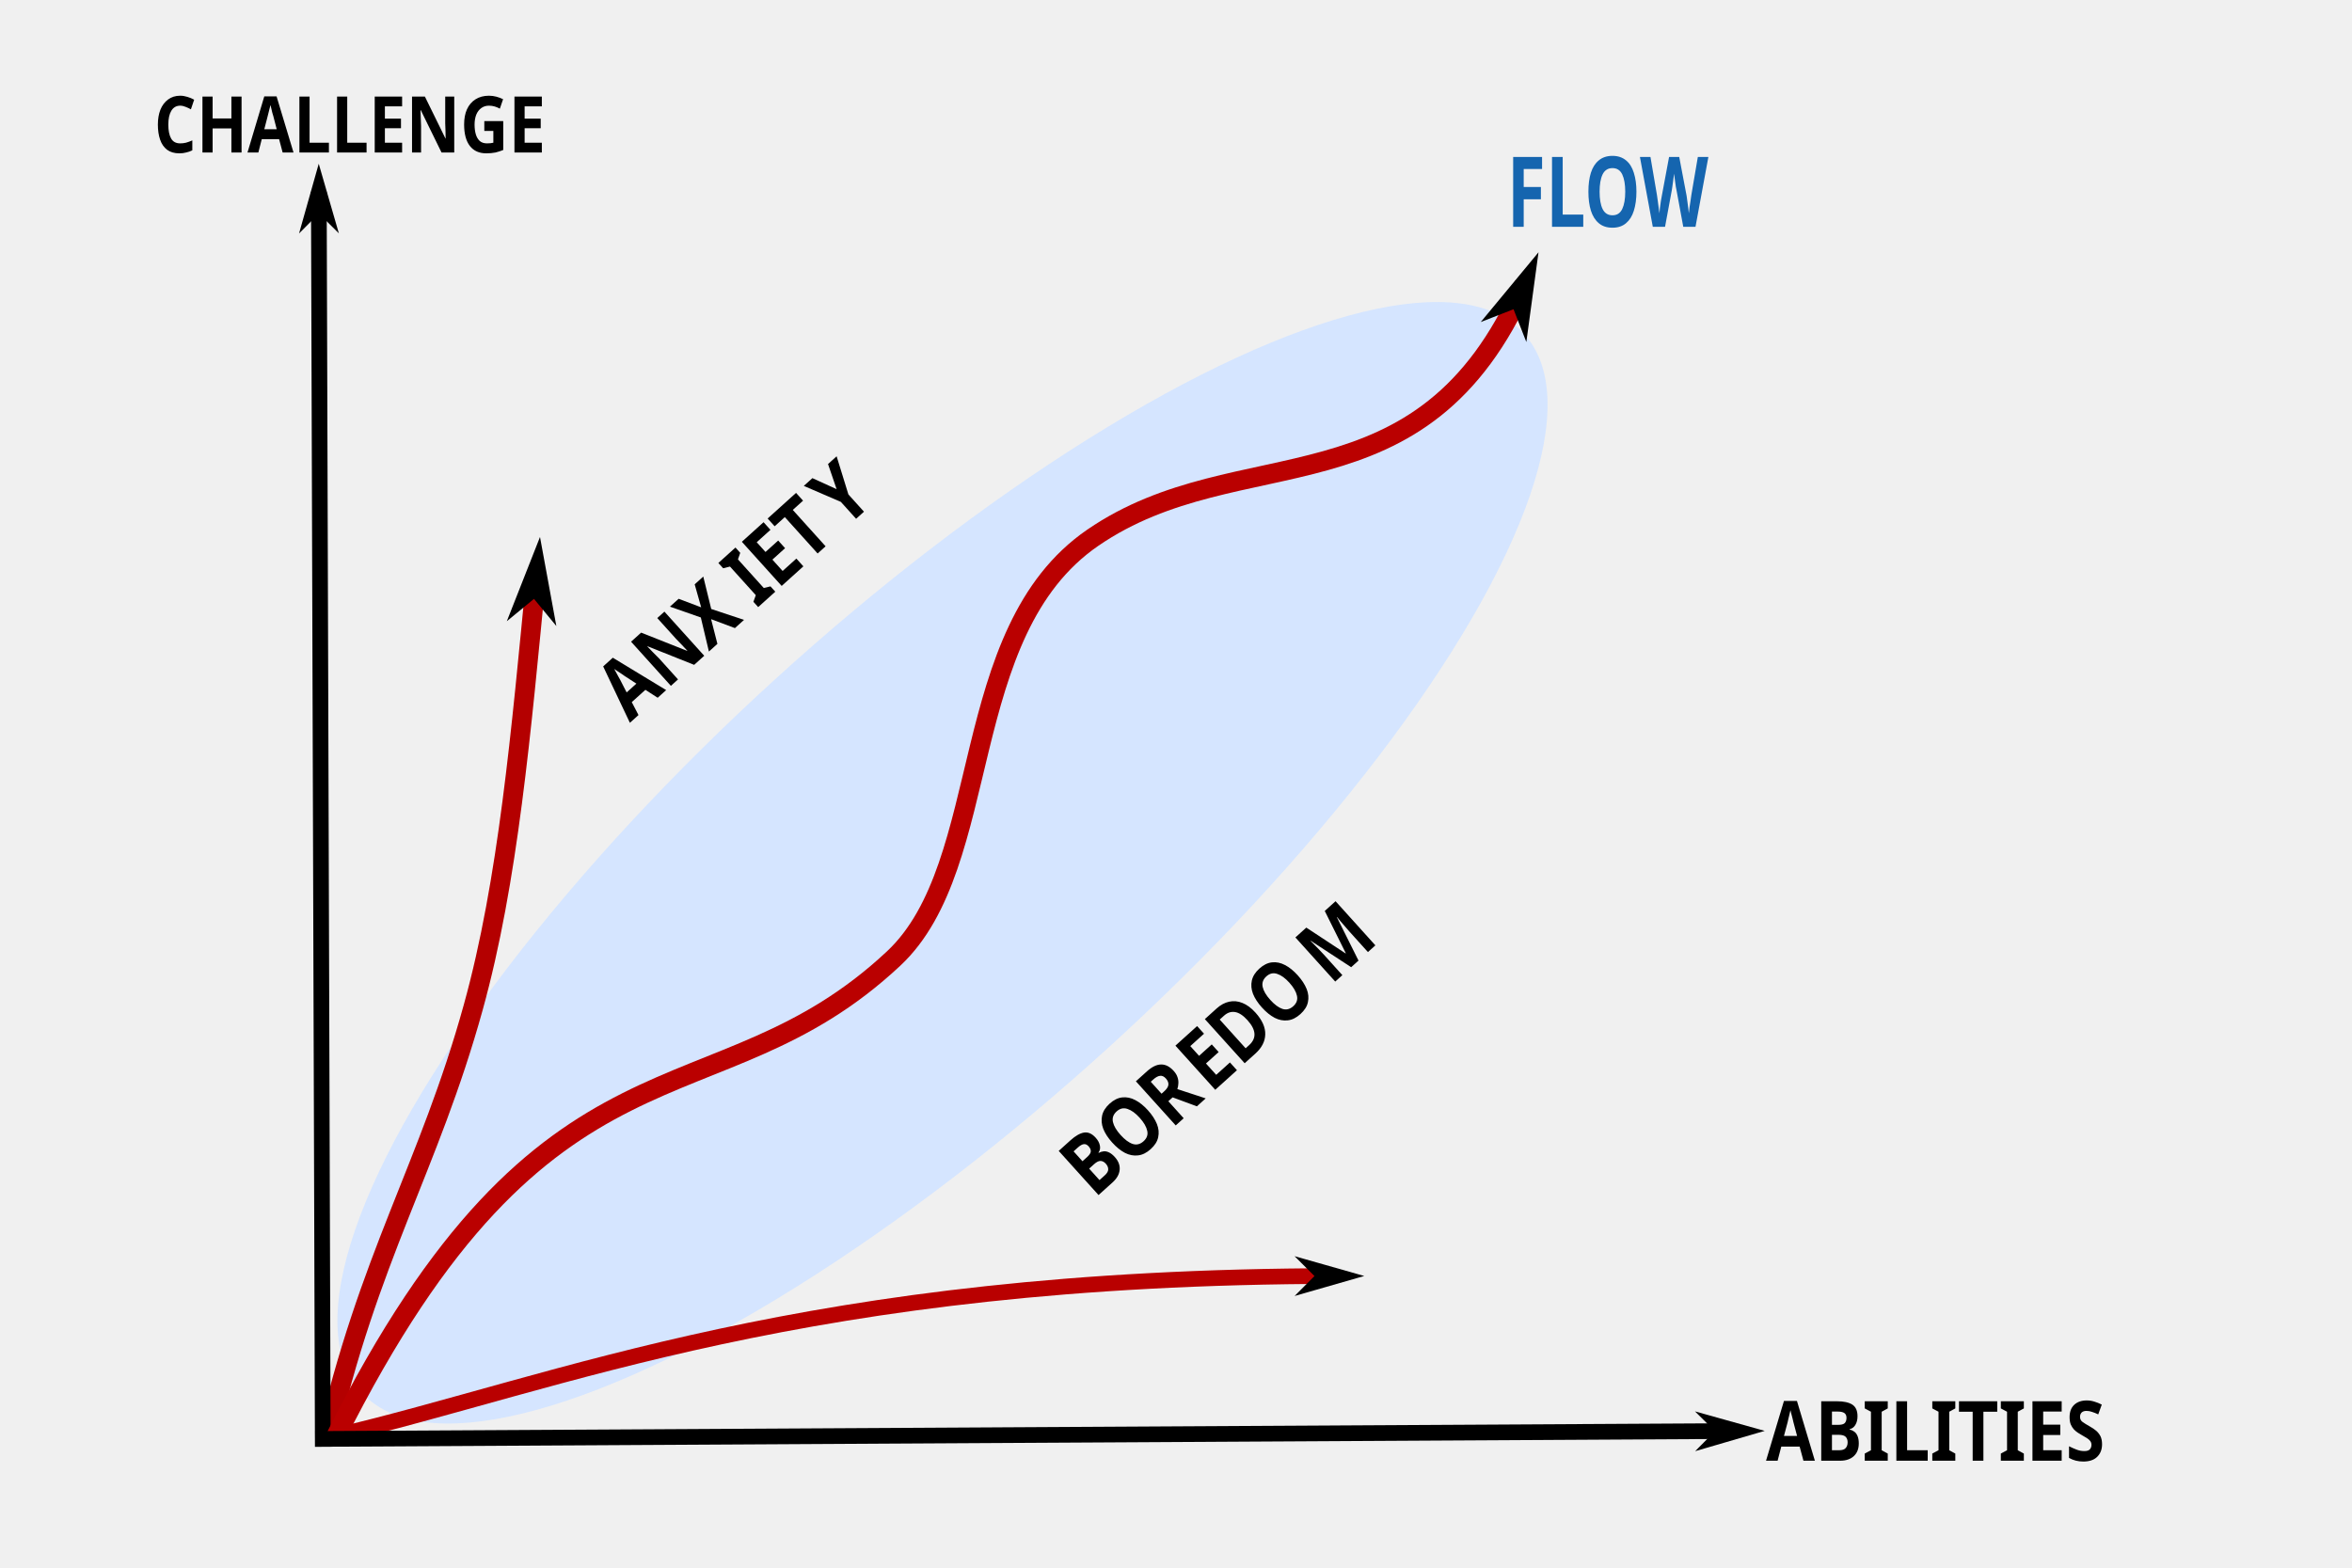
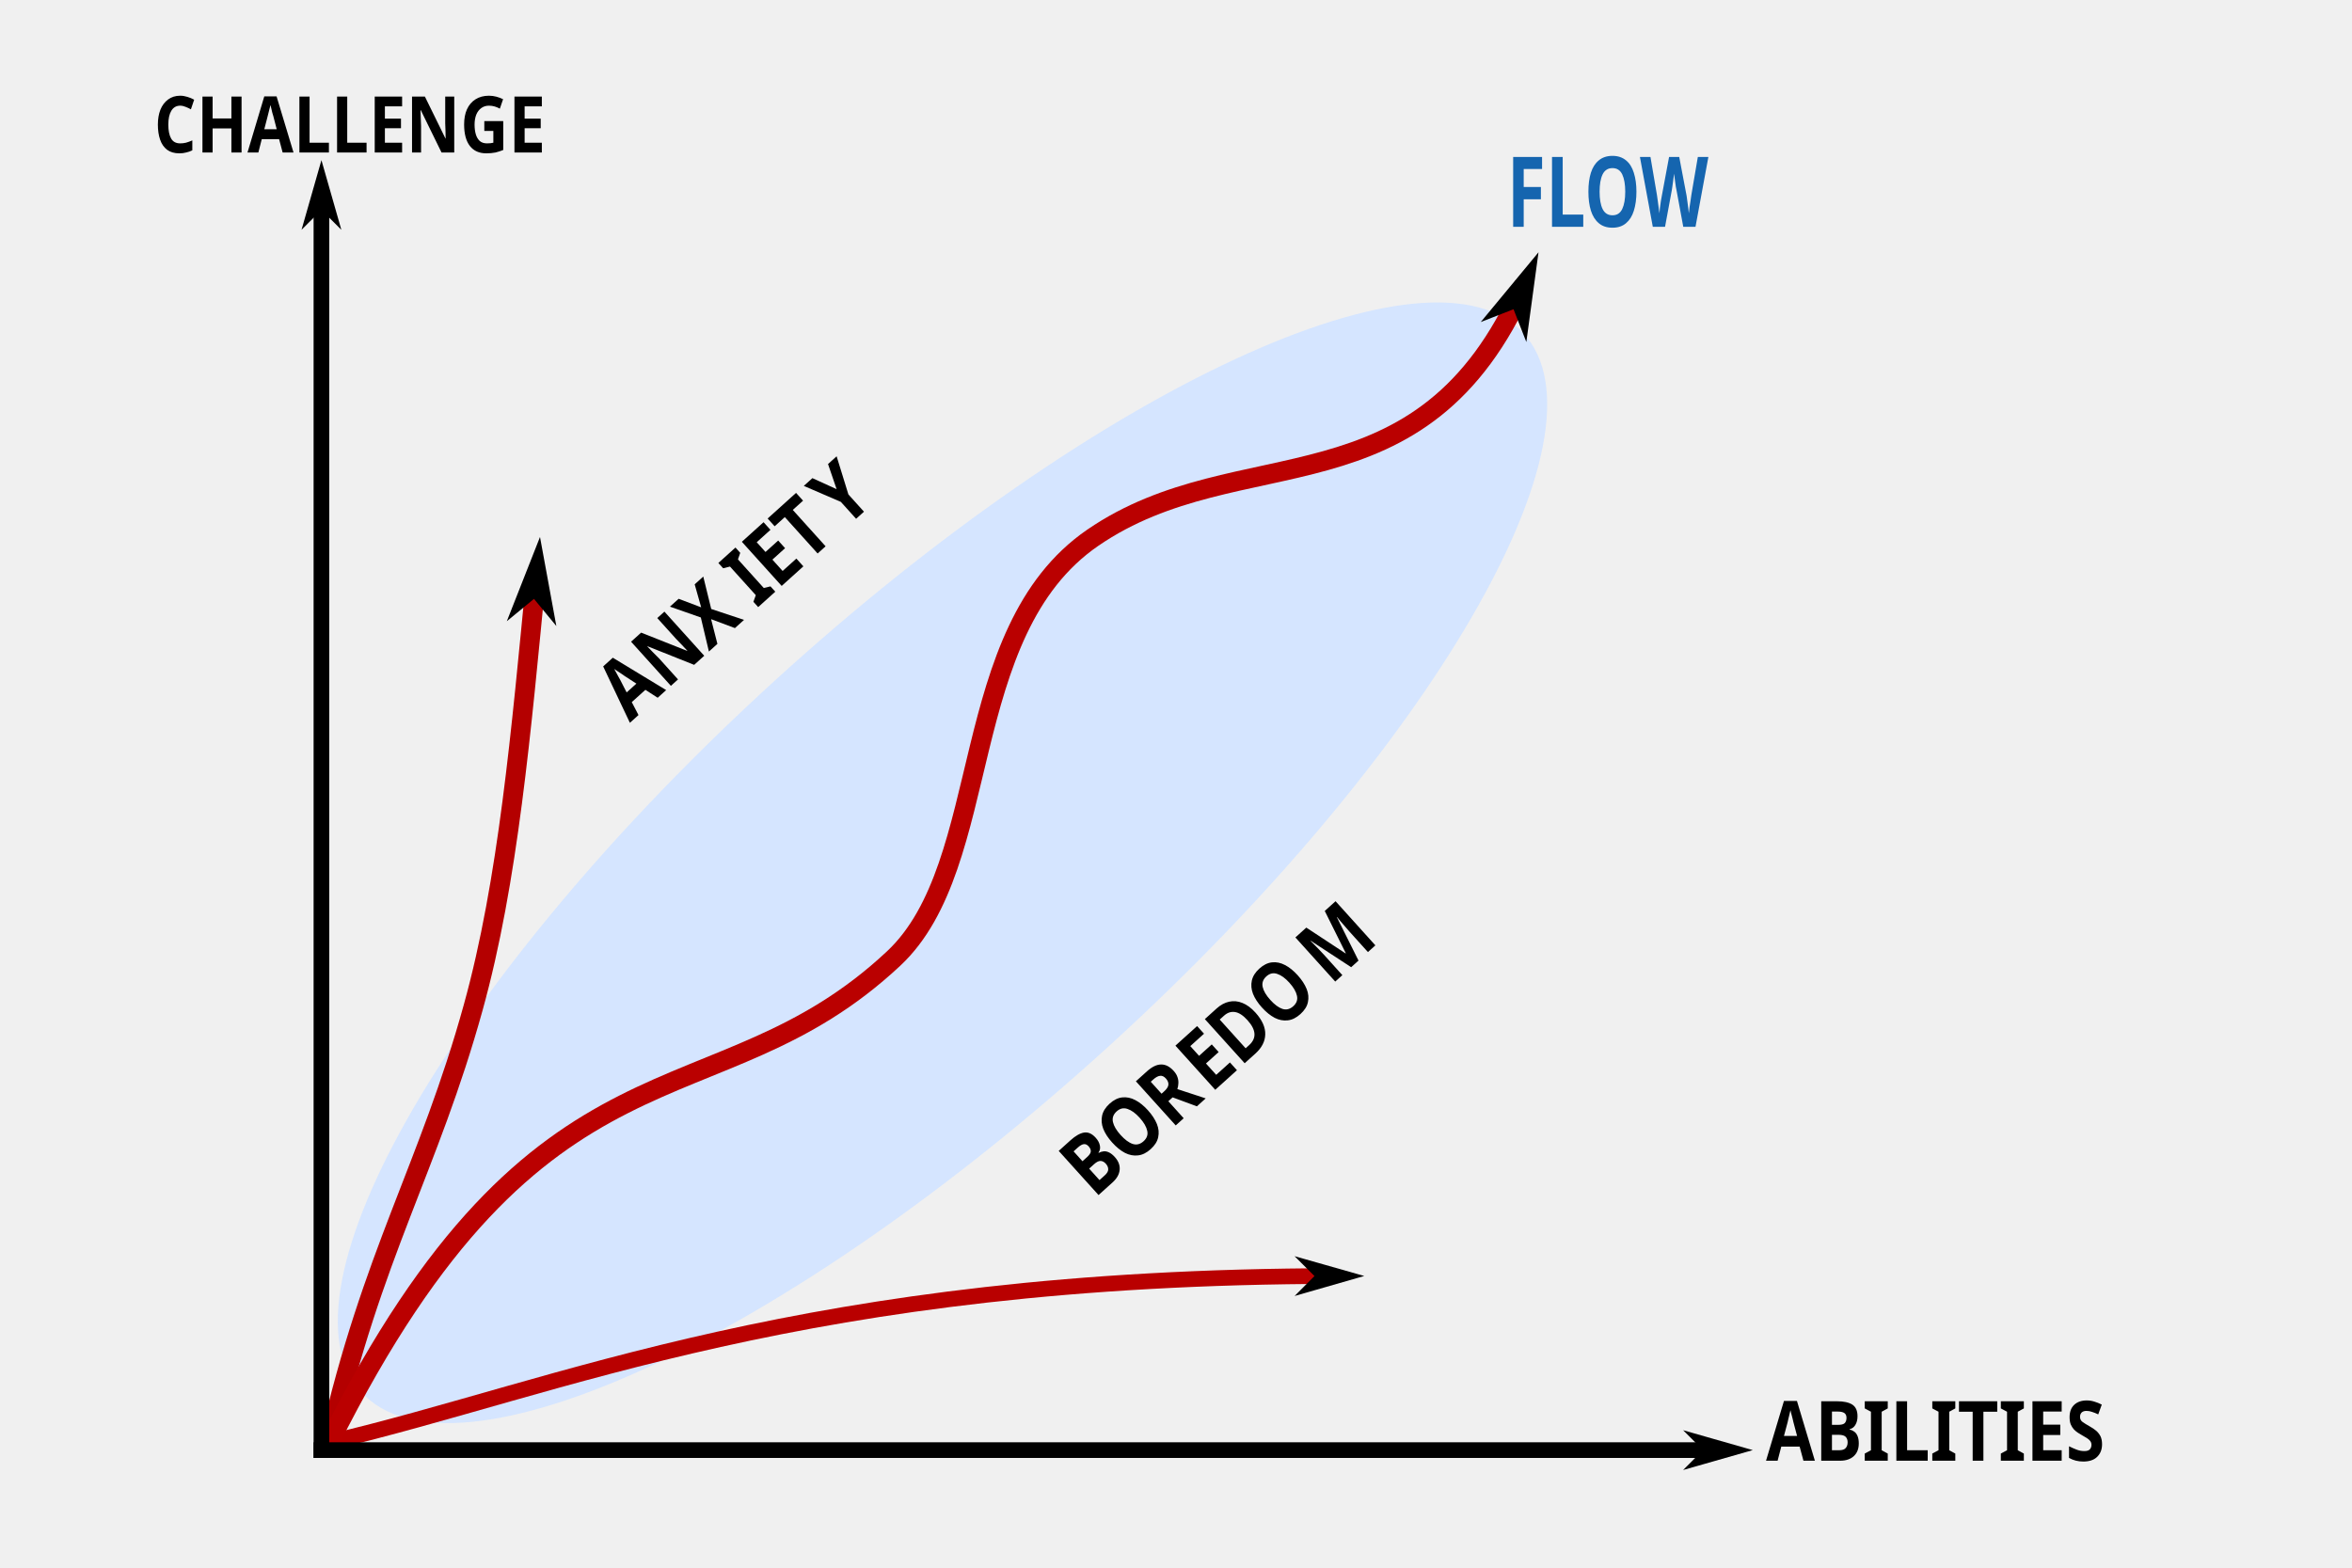
<svg xmlns="http://www.w3.org/2000/svg" width="300" height="200" id="svg2" version="1.1" style="enable-background:new">
  <defs id="defs4">
    <marker orient="auto" refY="0" refX="0" id="Arrow1Sstart" style="overflow:visible">
      <path id="path4912" d="M 0,0 5,-5 -12.5,0 5,5 0,0 z" style="fill-rule:evenodd;stroke:#000000;stroke-width:1pt" transform="matrix(0.2,0,0,0.2,1.2,0)" />
    </marker>
    <marker orient="auto" refY="0" refX="0" id="Arrow2Send" style="overflow:visible">
      <path id="path4933" style="fill-rule:evenodd;stroke-width:0.625;stroke-linejoin:round" d="M 8.719,4.034 -2.207,0.016 8.719,-4.002 c -1.745,2.372 -1.735,5.617 -6e-7,8.035 z" transform="matrix(-0.3,0,0,-0.3,0.69,0)" />
    </marker>
    <marker orient="auto" refY="0" refX="0" id="Arrow1Send" style="overflow:visible">
      <path id="path4915" d="M 0,0 5,-5 -12.5,0 5,5 0,0 z" style="fill-rule:evenodd;stroke:#000000;stroke-width:1pt" transform="matrix(-0.2,0,0,-0.2,-1.2,0)" />
    </marker>
    <marker orient="auto" refY="0" refX="0" id="Arrow1Mend" style="overflow:visible">
      <path id="path4909" d="M 0,0 5,-5 -12.5,0 5,5 0,0 z" style="fill-rule:evenodd;stroke:#000000;stroke-width:1pt" transform="matrix(-0.4,0,0,-0.4,-4,0)" />
    </marker>
    <marker orient="auto" refY="0" refX="0" id="Arrow2Lend" style="overflow:visible">
      <path id="path4921" style="fill-rule:evenodd;stroke-width:0.625;stroke-linejoin:round" d="M 8.719,4.034 -2.207,0.016 8.719,-4.002 c -1.745,2.372 -1.735,5.617 -6e-7,8.035 z" transform="matrix(-1.1,0,0,-1.1,-1.1,0)" />
    </marker>
    <clipPath id="clipPath3325" clipPathUnits="userSpaceOnUse">
      <path id="path3327" d="m 0.092,0.867 0,-0.837 0.732,0 0,0.837" />
    </clipPath>
    <clipPath id="clipPath3315" clipPathUnits="userSpaceOnUse">
      <path id="path3317" d="m -0.028,1 0,-1.386 1.041,0 0,1.386" />
    </clipPath>
    <clipPath id="clipPath3307" clipPathUnits="userSpaceOnUse">
      <path id="path3309" d="m -0.262,-0.275 2.611,0 0,4.72 -2.611,0 0,-4.72 z" />
    </clipPath>
    <clipPath id="clipPath3297" clipPathUnits="userSpaceOnUse">
      <path id="path3299" d="m 0,0 585.36,0 0,782.64 L 0,782.64 0,0 z" />
    </clipPath>
    <clipPath id="clipPath3287" clipPathUnits="userSpaceOnUse">
      <path id="path3289" d="m 58.645,45.627 224.229,0 0,210.434 -224.229,0 0,-210.434 z" />
    </clipPath>
    <clipPath id="clipPath3263" clipPathUnits="userSpaceOnUse">
      <path id="path3265" d="m 0.093,0.895 0,-0.819 0.712,0 0,0.819" />
    </clipPath>
    <clipPath id="clipPath3249" clipPathUnits="userSpaceOnUse">
      <path id="path3251" d="m -0.029,1 0,-1.353 1.046,0 0,1.353" />
    </clipPath>
    <clipPath id="clipPath3241" clipPathUnits="userSpaceOnUse">
      <path id="path3243" d="m -0.259,-1.4 2.622,0 0,4.471 -2.622,0 0,-4.471 z" />
    </clipPath>
    <clipPath id="clipPath3231" clipPathUnits="userSpaceOnUse">
      <path id="path3233" d="m 0,0 585.36,0 0,782.64 L 0,782.64 0,0 z" />
    </clipPath>
    <clipPath id="clipPath3221" clipPathUnits="userSpaceOnUse">
      <path id="path3223" d="m 57.874,245.14 223.241,0 0,180.151 -223.241,0 0,-180.151 z" />
    </clipPath>
    <clipPath id="clipPath3191" clipPathUnits="userSpaceOnUse">
      <path id="path3193" d="m 0.103,0.862 0,-0.812 0.726,0 0,0.812" />
    </clipPath>
    <clipPath id="clipPath3169" clipPathUnits="userSpaceOnUse">
      <path id="path3171" d="m -0.018,1 0,-1.417 1.071,0 0,1.417" />
    </clipPath>
    <clipPath id="clipPath3161" clipPathUnits="userSpaceOnUse">
      <path id="path3163" d="m -0.259,-2.533 2.684,0 0,4.58 -2.684,0 0,-4.58 z" />
    </clipPath>
    <clipPath id="clipPath3151" clipPathUnits="userSpaceOnUse">
      <path id="path3153" d="m 0,0 585.36,0 0,782.64 L 0,782.64 0,0 z" />
    </clipPath>
    <clipPath id="clipPath3141" clipPathUnits="userSpaceOnUse">
      <path id="path3143" d="m 56.485,432.937 218.089,0 0,170.899 -218.089,0 0,-170.899 z" />
    </clipPath>
    <clipPath id="clipPath2999" clipPathUnits="userSpaceOnUse">
      <path id="path3001" d="m 0,0.64 585,0 0,782 -585,0 0,-782 z" />
    </clipPath>
    <marker orient="auto" refY="0" refX="0" id="Arrow1Send-6" style="overflow:visible">
      <path id="path4915-4" d="M 0,0 5,-5 -12.5,0 5,5 0,0 z" style="fill-rule:evenodd;stroke:#000000;stroke-width:1pt" transform="matrix(-0.2,0,0,-0.2,-1.2,0)" />
    </marker>
    <marker orient="auto" refY="0" refX="0" id="Arrow1Send-0" style="overflow:visible">
      <path id="path4915-47" d="M 0,0 5,-5 -12.5,0 5,5 0,0 z" style="fill-rule:evenodd;stroke:#000000;stroke-width:1pt" transform="matrix(-0.2,0,0,-0.2,-1.2,0)" />
    </marker>
  </defs>
  <g id="layer1" transform="translate(0,-852.3622)">
    <g transform="matrix(1.25,0,0,-1.25,-93.84391,945.92)" id="g2993">
-       <path style="fill:#d5e5ff" id="path3596" d="m 751.066,286.414 a 100.276,31.586 0 1 1 -200.551,0 100.276,31.586 0 1 1 200.551,0 z" transform="matrix(0.5912955,0.5388596,0.5388596,-0.5912955,-367.8986,-194.5398)" />
+       <path style="fill:#d5e5ff" id="path3596" d="m 751.066,286.414 c 0,17.445 -44.895,31.587 -100.276,31.587 -55.381,0 -100.276,-14.142 -100.276,-31.587 0,-17.445 44.895,-31.586 100.276,-31.586 55.381,0 100.276,14.142 100.276,31.586 z" transform="matrix(0.5912955,0.5388596,0.5388596,-0.5912955,-367.8986,-194.5398)" />
      <flowRoot xml:space="preserve" id="flowRoot7840" style="font-size:20px;font-style:normal;font-weight:normal;line-height:125%;letter-spacing:0px;word-spacing:0px;fill:#000000;fill-opacity:1;stroke:none;font-family:Sans" transform="matrix(0.5756314,0.5555614,0.5555614,-0.5756314,-163.9634,1.774221)">
        <flowRegion id="flowRegion7842">
          <rect id="rect7844" width="148.571" height="36.429" x="219.286" y="285.934" />
        </flowRegion>
        <flowPara id="flowPara7846" style="font-size:30px;font-weight:bold;fill:#ffffff;-inkscape-font-specification:Sans Bold">Flow zone</flowPara>
      </flowRoot>
-       <path style="fill:none;stroke:#b40000;stroke-width:2;stroke-linecap:butt;stroke-linejoin:miter;stroke-miterlimit:4;stroke-opacity:1;stroke-dasharray:none;marker-end:url(#Arrow1Send)" d="m 108.321,-72.587 c 4.353,19.163 10.523,28.288 15.046,44.628 3.567,12.888 4.873,28.053 6.465,44.447" id="path3584" />
-       <path style="fill:none;stroke:#b90000;stroke-width:1.6;stroke-linecap:butt;stroke-linejoin:miter;stroke-miterlimit:4;stroke-opacity:1;stroke-dasharray:none;marker-end:url(#Arrow1Send)" d="m 108.899,-71.801 c 23.464,5.486 48.182,16.335 102.53,16.415" id="path3586" />
-       <path style="fill:none;stroke:#000000;stroke-width:1.6;stroke-linecap:butt;stroke-linejoin:miter;stroke-miterlimit:4;stroke-opacity:1;stroke-dasharray:none;marker-start:none;marker-mid:none;marker-end:url(#Arrow1Send)" d="m 108.012,-72.809 -0.404,128.087" id="path3588" />
+       <path style="fill:none;stroke:#b40000;stroke-width:2;stroke-linecap:butt;stroke-linejoin:miter;stroke-miterlimit:4;stroke-opacity:1;stroke-dasharray:none;marker-end:url(#Arrow1Send)" d="m 108.675,-72.354 c 4.353,19.163 10.169,28.054 14.692,44.395 3.567,12.888 4.873,28.053 6.465,44.447" id="path3584" />
+       <path style="fill:none;stroke:#b90000;stroke-width:1.6;stroke-linecap:butt;stroke-linejoin:miter;stroke-miterlimit:4;stroke-opacity:1;stroke-dasharray:none;marker-end:url(#Arrow1Send)" d="m 108.675,-72.354 c 23.464,5.486 48.406,16.888 102.754,16.968" id="path3586" />
      <text id="text3203" transform="matrix(0.6846264,0.617611,0.7263719,-0.8053804,0,0)" x="115.812" y="147.861" style="font-size:2020.61px">
        <tspan id="tspan3205" y="147.861" x="115.812 121.204 127.983" style="font-size:7.836px;font-variant:normal;font-weight:bold;writing-mode:lr-tb;fill:#000000;fill-opacity:1;fill-rule:nonzero;stroke:none;font-family:GillSans;-inkscape-font-specification:GillSans-Bold">BOR</tspan>
        <tspan id="tspan3207" y="147.861" x="133.208 138.106 144.313" style="font-size:7.836px;font-variant:normal;font-weight:bold;writing-mode:lr-tb;fill:#000000;fill-opacity:1;fill-rule:nonzero;stroke:none;font-family:GillSans;-inkscape-font-specification:GillSans-Bold">EDO</tspan>
        <tspan id="tspan3209" y="147.861" x="151.091" style="font-size:7.836px;font-variant:normal;font-weight:bold;writing-mode:lr-tb;fill:#000000;fill-opacity:1;fill-rule:nonzero;stroke:none;font-family:GillSans;-inkscape-font-specification:GillSans-Bold">M</tspan>
        <tspan id="tspan3211" y="85.326" x="113.012 119.054 125.589" style="font-size:7.836px;font-variant:normal;font-weight:bold;writing-mode:lr-tb;fill:#000000;fill-opacity:1;fill-rule:nonzero;stroke:none;font-family:GillSans;-inkscape-font-specification:GillSans-Bold">ANX</tspan>
        <tspan id="tspan3213" y="85.326" x="131.882 134.414 139.311" style="font-size:7.836px;font-variant:normal;font-weight:bold;writing-mode:lr-tb;fill:#000000;fill-opacity:1;fill-rule:nonzero;stroke:none;font-family:GillSans;-inkscape-font-specification:GillSans-Bold">IET</tspan>
        <tspan id="tspan3215" y="85.326" x="144.866" style="font-size:7.836px;font-variant:normal;font-weight:bold;writing-mode:lr-tb;fill:#000000;fill-opacity:1;fill-rule:nonzero;stroke:none;font-family:GillSans;-inkscape-font-specification:GillSans-Bold">Y</tspan>
      </text>
      <text style="font-size:1743.26px" y="-43.945" x="269.197" id="text3199" transform="scale(0.8500492,-1.176403)">
        <tspan id="tspan3201" y="-43.945" x="269.197 274.246 279.389 286.231" style="font-size:8.5px;font-variant:normal;font-weight:bold;writing-mode:lr-tb;fill:#1565af;fill-opacity:1;fill-rule:nonzero;stroke:none;font-family:GillSans;-inkscape-font-specification:GillSans-Bold">FLOW</tspan>
      </text>
      <text style="font-size:1890.755px" y="-54.658" x="98.479" id="text3179" transform="scale(0.9219707,-1.084633)">
        <tspan id="tspan3181" y="-54.658" x="98.479 104.092 110.162 115.849 120.311 124.773 129.383 135.533 141.456" style="font-size:7.376px;font-variant:normal;font-weight:bold;writing-mode:lr-tb;fill:#000000;fill-opacity:1;fill-rule:nonzero;stroke:none;font-family:GillSans;-inkscape-font-specification:GillSans-Bold">CHALLENGE</tspan>
      </text>
      <text style="font-size:1890.708px" y="68.441" x="276.894" id="text3183" transform="scale(0.9219475,-1.08466)">
        <tspan id="tspan3185" y="68.441" x="276.894 282.936 288.328 290.859 295.601 298.132 303.688 306.22 311.118" style="font-size:7.837px;font-variant:normal;font-weight:bold;writing-mode:lr-tb;fill:#000000;fill-opacity:1;fill-rule:nonzero;stroke:none;font-family:GillSans;-inkscape-font-specification:GillSans-Bold">ABILITIES</tspan>
      </text>
-       <path style="fill:none;stroke:#ba0000;stroke-width:2;stroke-linecap:butt;stroke-linejoin:miter;stroke-miterlimit:4;stroke-opacity:1;stroke-dasharray:none;marker-start:url(#Arrow1Sstart);marker-end:none" d="m 230.632,45.828 c -10.452,-23.848 -28.983,-15.518 -44.043,-25.86 -14.068,-9.66 -10.027,-33.301 -20.317,-42.94 -18.401,-17.239 -35.288,-5.547 -56.979,-48.905" id="path3584-3" />
-       <path style="fill:none;stroke:#000000;stroke-width:1.6;stroke-linecap:butt;stroke-linejoin:miter;stroke-miterlimit:4;stroke-opacity:1;stroke-dasharray:none;marker-start:url(#Arrow1Sstart);marker-mid:none;marker-end:none" d="m 252.293,-71.207 -145.058,-0.808" id="path3588-2" />
+       <path style="fill:none;stroke:#ba0000;stroke-width:2;stroke-linecap:butt;stroke-linejoin:miter;stroke-miterlimit:4;stroke-opacity:1;stroke-dasharray:none;marker-start:url(#Arrow1Sstart);marker-end:none" d="m 230.632,45.828 c -10.452,-23.848 -28.983,-15.518 -44.043,-25.86 -14.068,-9.66 -10.027,-33.301 -20.317,-42.94 -18.401,-17.239 -35.907,-6.024 -57.598,-49.382" id="path3584-3" />
+       <path style="fill:none;stroke:#000000;stroke-width:1.6;stroke-linecap:butt;stroke-linejoin:miter;stroke-miterlimit:4;stroke-opacity:1;stroke-dasharray:none;marker-start:url(#Arrow1Sstart);marker-mid:none;marker-end:none" d="m 251.075,-73.154 -144,0" id="path3588-2" />
+       <path style="fill:none;stroke:#000000;stroke-width:1.6;stroke-linecap:butt;stroke-linejoin:miter;stroke-miterlimit:4;stroke-opacity:1;stroke-dasharray:none;marker-start:none;marker-mid:none;marker-end:url(#Arrow1Send)" d="m 107.875,-73.954 0,129.6" id="path3588" />
    </g>
  </g>
</svg>
